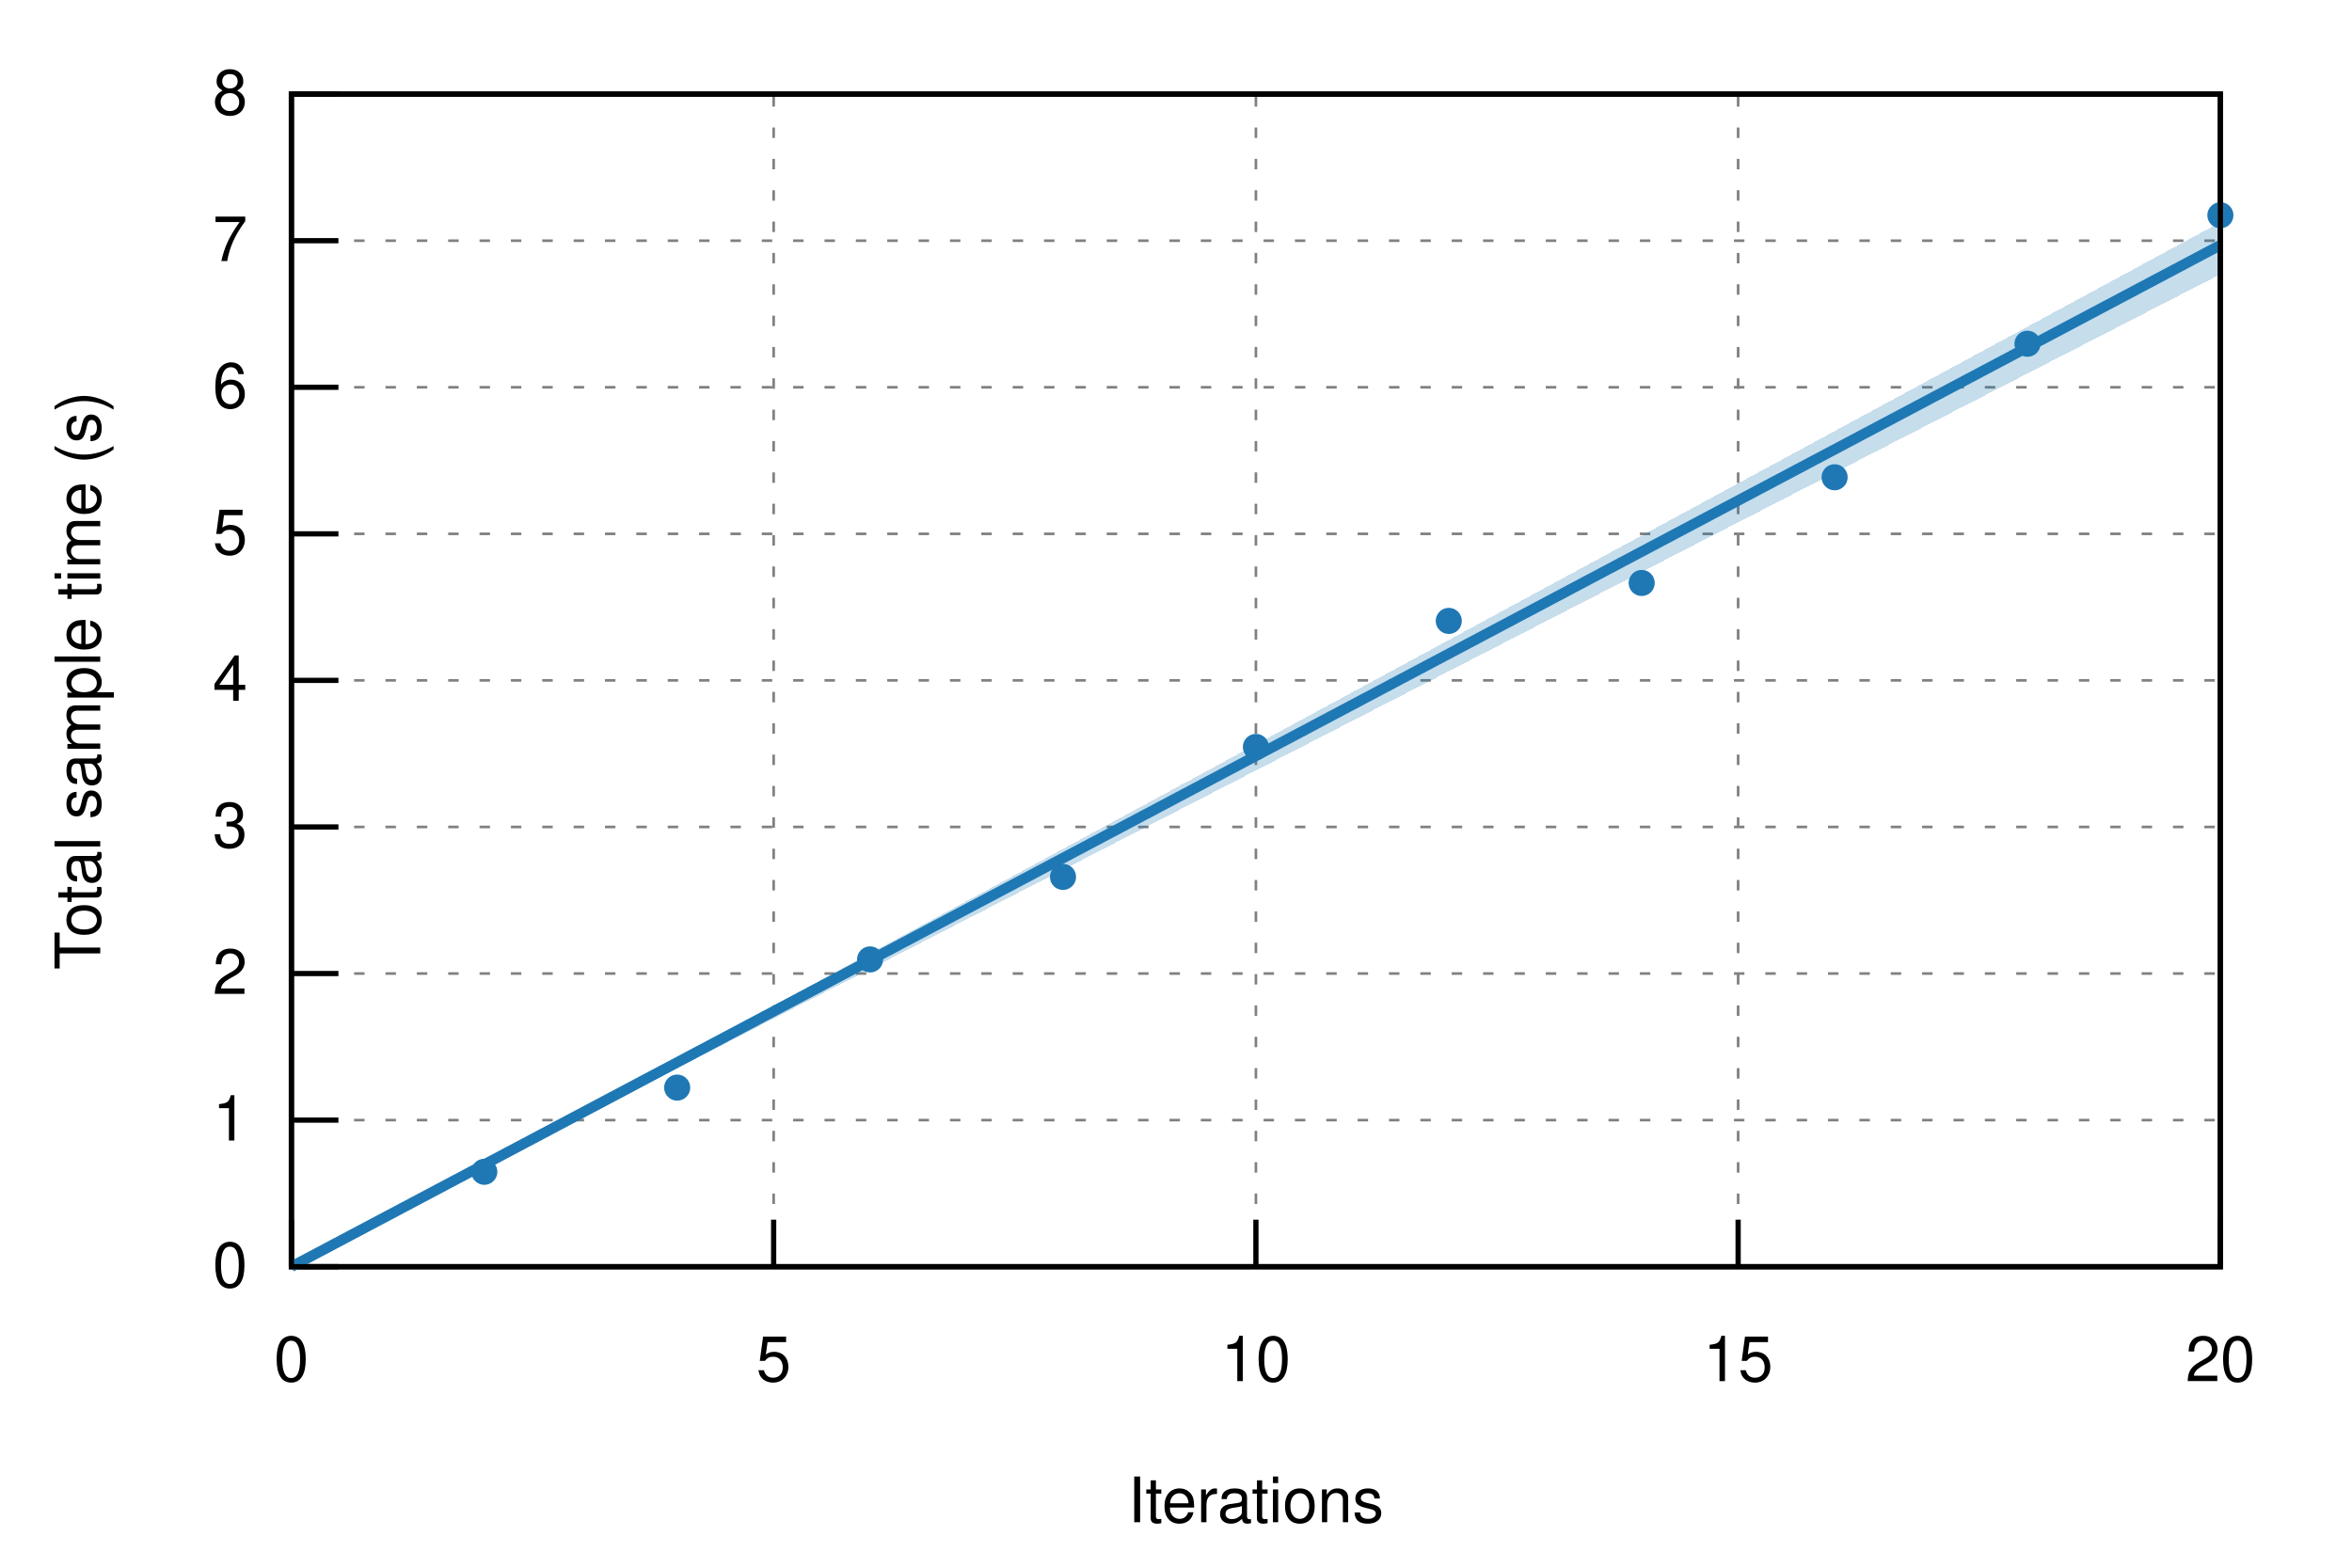
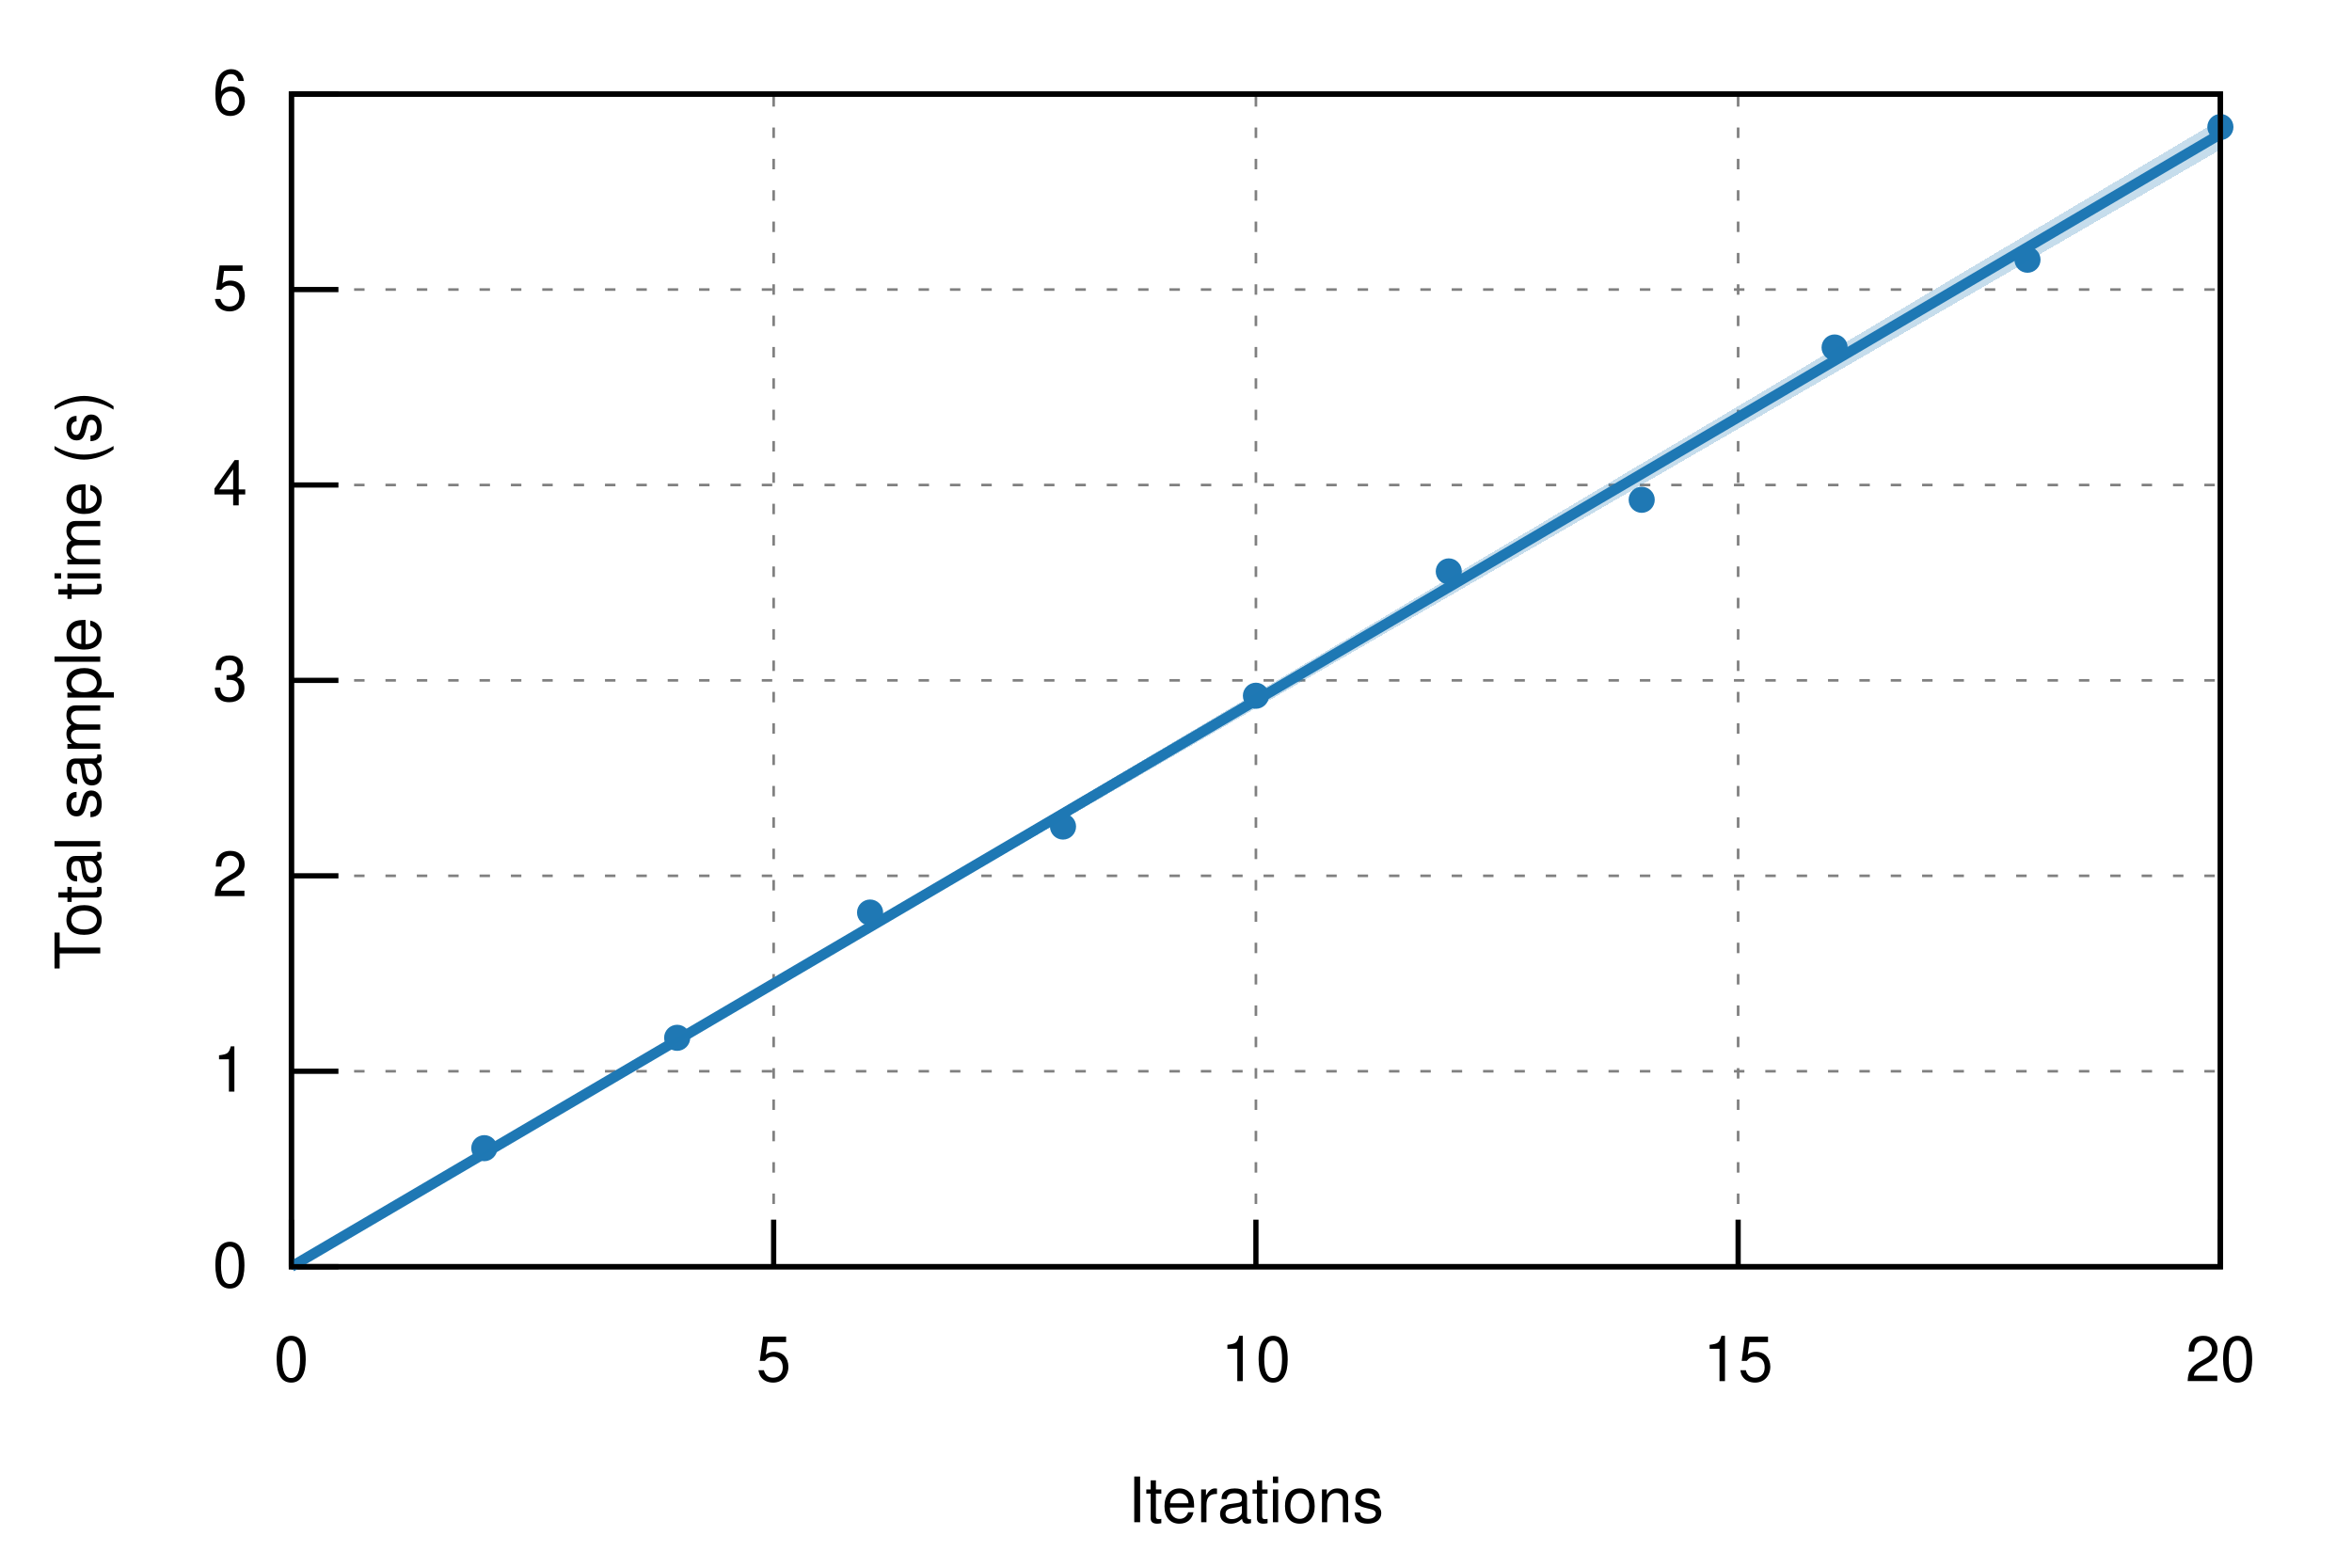
<svg xmlns="http://www.w3.org/2000/svg" xmlns:xlink="http://www.w3.org/1999/xlink" viewBox="0 0 450 300">
  <g id="gnuplot_canvas">
    <rect x="0" y="0" width="450" height="300" fill="none" />
    <defs>
      <circle id="gpDot" r="0.5" stroke-width="0.5" stroke="currentColor" />
      <path id="gpPt0" stroke-width="0.222" stroke="currentColor" d="M-1,0 h2 M0,-1 v2" />
      <path id="gpPt1" stroke-width="0.222" stroke="currentColor" d="M-1,-1 L1,1 M1,-1 L-1,1" />
      <path id="gpPt2" stroke-width="0.222" stroke="currentColor" d="M-1,0 L1,0 M0,-1 L0,1 M-1,-1 L1,1 M-1,1 L1,-1" />
      <rect id="gpPt3" stroke-width="0.222" stroke="currentColor" x="-1" y="-1" width="2" height="2" />
      <rect id="gpPt4" stroke-width="0.222" stroke="currentColor" fill="currentColor" x="-1" y="-1" width="2" height="2" />
      <circle id="gpPt5" stroke-width="0.222" stroke="currentColor" cx="0" cy="0" r="1" />
      <use xlink:href="#gpPt5" id="gpPt6" fill="currentColor" stroke="none" />
      <path id="gpPt7" stroke-width="0.222" stroke="currentColor" d="M0,-1.33 L-1.33,0.67 L1.33,0.67 z" />
      <use xlink:href="#gpPt7" id="gpPt8" fill="currentColor" stroke="none" />
      <use xlink:href="#gpPt7" id="gpPt9" stroke="currentColor" transform="rotate(180)" />
      <use xlink:href="#gpPt9" id="gpPt10" fill="currentColor" stroke="none" />
      <use xlink:href="#gpPt3" id="gpPt11" stroke="currentColor" transform="rotate(45)" />
      <use xlink:href="#gpPt11" id="gpPt12" fill="currentColor" stroke="none" />
      <path id="gpPt13" stroke-width="0.222" stroke="currentColor" d="M0,1.330 L1.265,0.411 L0.782,-1.067 L-0.782,-1.076 L-1.265,0.411 z" />
      <use xlink:href="#gpPt13" id="gpPt14" fill="currentColor" stroke="none" />
      <filter id="textbox" filterUnits="objectBoundingBox" x="0" y="0" height="1" width="1">
        <feFlood flood-color="white" flood-opacity="1" result="bgnd" />
        <feComposite in="SourceGraphic" in2="bgnd" operator="atop" />
      </filter>
      <filter id="greybox" filterUnits="objectBoundingBox" x="0" y="0" height="1" width="1">
        <feFlood flood-color="lightgrey" flood-opacity="1" result="grey" />
        <feComposite in="SourceGraphic" in2="grey" operator="atop" />
      </filter>
    </defs>
    <g fill="none" color="white" stroke="currentColor" stroke-width="1.00" stroke-linecap="butt" stroke-linejoin="miter">
</g>
    <g fill="none" color="black" stroke="currentColor" stroke-width="1.00" stroke-linecap="butt" stroke-linejoin="miter">
</g>
    <g fill="none" color="black" stroke="black" stroke-width="0.50" stroke-linecap="butt" stroke-linejoin="miter">
</g>
    <g fill="none" color="gray" stroke="currentColor" stroke-width="0.50" stroke-linecap="butt" stroke-linejoin="miter">
      <path stroke="gray" stroke-dasharray="2,4" class="gridline" d="M55.75,242.40 L424.82,242.40  " />
    </g>
    <g fill="none" color="gray" stroke="gray" stroke-width="1.00" stroke-linecap="butt" stroke-linejoin="miter">
</g>
    <g fill="none" color="black" stroke="currentColor" stroke-width="1.00" stroke-linecap="butt" stroke-linejoin="miter">
      <path stroke="black" d="M55.75,242.40 L64.75,242.40  " />
      <g transform="translate(47.36,246.30)" stroke="none" fill="black" font-family="Helvetica" font-size="12.00" text-anchor="end">
        <text>
          <tspan font-family="Helvetica"> 0</tspan>
        </text>
      </g>
    </g>
    <g fill="none" color="black" stroke="currentColor" stroke-width="1.00" stroke-linecap="butt" stroke-linejoin="miter">
</g>
    <g fill="none" color="black" stroke="black" stroke-width="0.50" stroke-linecap="butt" stroke-linejoin="miter">
</g>
    <g fill="none" color="gray" stroke="currentColor" stroke-width="0.50" stroke-linecap="butt" stroke-linejoin="miter">
-       <path stroke="gray" stroke-dasharray="2,4" class="gridline" d="M55.75,214.35 L424.82,214.35  " />
-     </g>
-     <g fill="none" color="gray" stroke="gray" stroke-width="1.00" stroke-linecap="butt" stroke-linejoin="miter">
- </g>
-     <g fill="none" color="black" stroke="currentColor" stroke-width="1.00" stroke-linecap="butt" stroke-linejoin="miter">
-       <path stroke="black" d="M55.75,214.35 L64.75,214.35  " />
-       <g transform="translate(47.36,218.25)" stroke="none" fill="black" font-family="Helvetica" font-size="12.00" text-anchor="end">
+       <path stroke="gray" stroke-dasharray="2,4" class="gridline" d="M55.75,205.00 L424.82,205.00  " />
+     </g>
+     <g fill="none" color="gray" stroke="gray" stroke-width="1.00" stroke-linecap="butt" stroke-linejoin="miter">
+ </g>
+     <g fill="none" color="black" stroke="currentColor" stroke-width="1.00" stroke-linecap="butt" stroke-linejoin="miter">
+       <path stroke="black" d="M55.75,205.00 L64.75,205.00  " />
+       <g transform="translate(47.36,208.90)" stroke="none" fill="black" font-family="Helvetica" font-size="12.00" text-anchor="end">
        <text>
          <tspan font-family="Helvetica"> 1</tspan>
        </text>
      </g>
    </g>
    <g fill="none" color="black" stroke="currentColor" stroke-width="1.00" stroke-linecap="butt" stroke-linejoin="miter">
</g>
    <g fill="none" color="black" stroke="black" stroke-width="0.50" stroke-linecap="butt" stroke-linejoin="miter">
</g>
    <g fill="none" color="gray" stroke="currentColor" stroke-width="0.50" stroke-linecap="butt" stroke-linejoin="miter">
-       <path stroke="gray" stroke-dasharray="2,4" class="gridline" d="M55.75,186.30 L424.82,186.30  " />
-     </g>
-     <g fill="none" color="gray" stroke="gray" stroke-width="1.00" stroke-linecap="butt" stroke-linejoin="miter">
- </g>
-     <g fill="none" color="black" stroke="currentColor" stroke-width="1.00" stroke-linecap="butt" stroke-linejoin="miter">
-       <path stroke="black" d="M55.75,186.30 L64.75,186.30  " />
-       <g transform="translate(47.36,190.20)" stroke="none" fill="black" font-family="Helvetica" font-size="12.00" text-anchor="end">
+       <path stroke="gray" stroke-dasharray="2,4" class="gridline" d="M55.75,167.60 L424.82,167.60  " />
+     </g>
+     <g fill="none" color="gray" stroke="gray" stroke-width="1.00" stroke-linecap="butt" stroke-linejoin="miter">
+ </g>
+     <g fill="none" color="black" stroke="currentColor" stroke-width="1.00" stroke-linecap="butt" stroke-linejoin="miter">
+       <path stroke="black" d="M55.75,167.60 L64.75,167.60  " />
+       <g transform="translate(47.36,171.50)" stroke="none" fill="black" font-family="Helvetica" font-size="12.00" text-anchor="end">
        <text>
          <tspan font-family="Helvetica"> 2</tspan>
-         </text>
-       </g>
-     </g>
-     <g fill="none" color="black" stroke="currentColor" stroke-width="1.00" stroke-linecap="butt" stroke-linejoin="miter">
- </g>
-     <g fill="none" color="black" stroke="black" stroke-width="0.50" stroke-linecap="butt" stroke-linejoin="miter">
- </g>
-     <g fill="none" color="gray" stroke="currentColor" stroke-width="0.50" stroke-linecap="butt" stroke-linejoin="miter">
-       <path stroke="gray" stroke-dasharray="2,4" class="gridline" d="M55.75,158.25 L424.82,158.25  " />
-     </g>
-     <g fill="none" color="gray" stroke="gray" stroke-width="1.00" stroke-linecap="butt" stroke-linejoin="miter">
- </g>
-     <g fill="none" color="black" stroke="currentColor" stroke-width="1.00" stroke-linecap="butt" stroke-linejoin="miter">
-       <path stroke="black" d="M55.75,158.25 L64.75,158.25  " />
-       <g transform="translate(47.36,162.15)" stroke="none" fill="black" font-family="Helvetica" font-size="12.00" text-anchor="end">
-         <text>
-           <tspan font-family="Helvetica"> 3</tspan>
        </text>
      </g>
    </g>
    <g fill="none" color="black" stroke="currentColor" stroke-width="1.00" stroke-linecap="butt" stroke-linejoin="miter">
</g>
    <g fill="none" color="black" stroke="black" stroke-width="0.50" stroke-linecap="butt" stroke-linejoin="miter">
</g>
    <g fill="none" color="gray" stroke="currentColor" stroke-width="0.50" stroke-linecap="butt" stroke-linejoin="miter">
      <path stroke="gray" stroke-dasharray="2,4" class="gridline" d="M55.75,130.20 L424.82,130.20  " />
    </g>
    <g fill="none" color="gray" stroke="gray" stroke-width="1.00" stroke-linecap="butt" stroke-linejoin="miter">
</g>
    <g fill="none" color="black" stroke="currentColor" stroke-width="1.00" stroke-linecap="butt" stroke-linejoin="miter">
      <path stroke="black" d="M55.75,130.20 L64.75,130.20  " />
      <g transform="translate(47.36,134.10)" stroke="none" fill="black" font-family="Helvetica" font-size="12.00" text-anchor="end">
        <text>
+           <tspan font-family="Helvetica"> 3</tspan>
+         </text>
+       </g>
+     </g>
+     <g fill="none" color="black" stroke="currentColor" stroke-width="1.00" stroke-linecap="butt" stroke-linejoin="miter">
+ </g>
+     <g fill="none" color="black" stroke="black" stroke-width="0.50" stroke-linecap="butt" stroke-linejoin="miter">
+ </g>
+     <g fill="none" color="gray" stroke="currentColor" stroke-width="0.50" stroke-linecap="butt" stroke-linejoin="miter">
+       <path stroke="gray" stroke-dasharray="2,4" class="gridline" d="M55.75,92.81 L424.82,92.81  " />
+     </g>
+     <g fill="none" color="gray" stroke="gray" stroke-width="1.00" stroke-linecap="butt" stroke-linejoin="miter">
+ </g>
+     <g fill="none" color="black" stroke="currentColor" stroke-width="1.00" stroke-linecap="butt" stroke-linejoin="miter">
+       <path stroke="black" d="M55.75,92.81 L64.75,92.81  " />
+       <g transform="translate(47.36,96.71)" stroke="none" fill="black" font-family="Helvetica" font-size="12.00" text-anchor="end">
+         <text>
          <tspan font-family="Helvetica"> 4</tspan>
        </text>
      </g>
    </g>
    <g fill="none" color="black" stroke="currentColor" stroke-width="1.00" stroke-linecap="butt" stroke-linejoin="miter">
</g>
    <g fill="none" color="black" stroke="black" stroke-width="0.50" stroke-linecap="butt" stroke-linejoin="miter">
</g>
    <g fill="none" color="gray" stroke="currentColor" stroke-width="0.50" stroke-linecap="butt" stroke-linejoin="miter">
-       <path stroke="gray" stroke-dasharray="2,4" class="gridline" d="M55.75,102.16 L424.82,102.16  " />
-     </g>
-     <g fill="none" color="gray" stroke="gray" stroke-width="1.00" stroke-linecap="butt" stroke-linejoin="miter">
- </g>
-     <g fill="none" color="black" stroke="currentColor" stroke-width="1.00" stroke-linecap="butt" stroke-linejoin="miter">
-       <path stroke="black" d="M55.75,102.16 L64.75,102.16  " />
-       <g transform="translate(47.36,106.06)" stroke="none" fill="black" font-family="Helvetica" font-size="12.00" text-anchor="end">
+       <path stroke="gray" stroke-dasharray="2,4" class="gridline" d="M55.75,55.41 L424.82,55.41  " />
+     </g>
+     <g fill="none" color="gray" stroke="gray" stroke-width="1.00" stroke-linecap="butt" stroke-linejoin="miter">
+ </g>
+     <g fill="none" color="black" stroke="currentColor" stroke-width="1.00" stroke-linecap="butt" stroke-linejoin="miter">
+       <path stroke="black" d="M55.75,55.41 L64.75,55.41  " />
+       <g transform="translate(47.36,59.31)" stroke="none" fill="black" font-family="Helvetica" font-size="12.00" text-anchor="end">
        <text>
          <tspan font-family="Helvetica"> 5</tspan>
-         </text>
-       </g>
-     </g>
-     <g fill="none" color="black" stroke="currentColor" stroke-width="1.00" stroke-linecap="butt" stroke-linejoin="miter">
- </g>
-     <g fill="none" color="black" stroke="black" stroke-width="0.50" stroke-linecap="butt" stroke-linejoin="miter">
- </g>
-     <g fill="none" color="gray" stroke="currentColor" stroke-width="0.50" stroke-linecap="butt" stroke-linejoin="miter">
-       <path stroke="gray" stroke-dasharray="2,4" class="gridline" d="M55.75,74.11 L424.82,74.11  " />
-     </g>
-     <g fill="none" color="gray" stroke="gray" stroke-width="1.00" stroke-linecap="butt" stroke-linejoin="miter">
- </g>
-     <g fill="none" color="black" stroke="currentColor" stroke-width="1.00" stroke-linecap="butt" stroke-linejoin="miter">
-       <path stroke="black" d="M55.75,74.11 L64.75,74.11  " />
-       <g transform="translate(47.36,78.01)" stroke="none" fill="black" font-family="Helvetica" font-size="12.00" text-anchor="end">
-         <text>
-           <tspan font-family="Helvetica"> 6</tspan>
-         </text>
-       </g>
-     </g>
-     <g fill="none" color="black" stroke="currentColor" stroke-width="1.00" stroke-linecap="butt" stroke-linejoin="miter">
- </g>
-     <g fill="none" color="black" stroke="black" stroke-width="0.50" stroke-linecap="butt" stroke-linejoin="miter">
- </g>
-     <g fill="none" color="gray" stroke="currentColor" stroke-width="0.50" stroke-linecap="butt" stroke-linejoin="miter">
-       <path stroke="gray" stroke-dasharray="2,4" class="gridline" d="M55.75,46.06 L424.82,46.06  " />
-     </g>
-     <g fill="none" color="gray" stroke="gray" stroke-width="1.00" stroke-linecap="butt" stroke-linejoin="miter">
- </g>
-     <g fill="none" color="black" stroke="currentColor" stroke-width="1.00" stroke-linecap="butt" stroke-linejoin="miter">
-       <path stroke="black" d="M55.75,46.06 L64.75,46.06  " />
-       <g transform="translate(47.36,49.96)" stroke="none" fill="black" font-family="Helvetica" font-size="12.00" text-anchor="end">
-         <text>
-           <tspan font-family="Helvetica"> 7</tspan>
        </text>
      </g>
    </g>
    <g fill="none" color="black" stroke="currentColor" stroke-width="1.00" stroke-linecap="butt" stroke-linejoin="miter">
</g>
    <g fill="none" color="black" stroke="black" stroke-width="0.50" stroke-linecap="butt" stroke-linejoin="miter">
</g>
    <g fill="none" color="gray" stroke="currentColor" stroke-width="0.50" stroke-linecap="butt" stroke-linejoin="miter">
      <path stroke="gray" stroke-dasharray="2,4" class="gridline" d="M55.75,18.01 L424.82,18.01  " />
    </g>
    <g fill="none" color="gray" stroke="gray" stroke-width="1.00" stroke-linecap="butt" stroke-linejoin="miter">
</g>
    <g fill="none" color="black" stroke="currentColor" stroke-width="1.00" stroke-linecap="butt" stroke-linejoin="miter">
      <path stroke="black" d="M55.75,18.01 L64.75,18.01  " />
      <g transform="translate(47.36,21.91)" stroke="none" fill="black" font-family="Helvetica" font-size="12.00" text-anchor="end">
        <text>
-           <tspan font-family="Helvetica"> 8</tspan>
+           <tspan font-family="Helvetica"> 6</tspan>
        </text>
      </g>
    </g>
    <g fill="none" color="black" stroke="currentColor" stroke-width="1.00" stroke-linecap="butt" stroke-linejoin="miter">
</g>
    <g fill="none" color="black" stroke="black" stroke-width="0.50" stroke-linecap="butt" stroke-linejoin="miter">
</g>
    <g fill="none" color="gray" stroke="currentColor" stroke-width="0.50" stroke-linecap="butt" stroke-linejoin="miter">
      <path stroke="gray" stroke-dasharray="2,4" class="gridline" d="M55.75,242.40 L55.75,18.01  " />
    </g>
    <g fill="none" color="gray" stroke="gray" stroke-width="1.00" stroke-linecap="butt" stroke-linejoin="miter">
</g>
    <g fill="none" color="black" stroke="currentColor" stroke-width="1.00" stroke-linecap="butt" stroke-linejoin="miter">
      <path stroke="black" d="M55.75,242.40 L55.75,233.40  " />
      <g transform="translate(55.75,264.30)" stroke="none" fill="black" font-family="Helvetica" font-size="12.00" text-anchor="middle">
        <text>
          <tspan font-family="Helvetica"> 0</tspan>
        </text>
      </g>
    </g>
    <g fill="none" color="black" stroke="currentColor" stroke-width="1.00" stroke-linecap="butt" stroke-linejoin="miter">
</g>
    <g fill="none" color="black" stroke="black" stroke-width="0.50" stroke-linecap="butt" stroke-linejoin="miter">
</g>
    <g fill="none" color="gray" stroke="currentColor" stroke-width="0.50" stroke-linecap="butt" stroke-linejoin="miter">
      <path stroke="gray" stroke-dasharray="2,4" class="gridline" d="M148.02,242.40 L148.02,18.01  " />
    </g>
    <g fill="none" color="gray" stroke="gray" stroke-width="1.00" stroke-linecap="butt" stroke-linejoin="miter">
</g>
    <g fill="none" color="black" stroke="currentColor" stroke-width="1.00" stroke-linecap="butt" stroke-linejoin="miter">
      <path stroke="black" d="M148.02,242.40 L148.02,233.40  " />
      <g transform="translate(148.02,264.30)" stroke="none" fill="black" font-family="Helvetica" font-size="12.00" text-anchor="middle">
        <text>
          <tspan font-family="Helvetica"> 5</tspan>
        </text>
      </g>
    </g>
    <g fill="none" color="black" stroke="currentColor" stroke-width="1.00" stroke-linecap="butt" stroke-linejoin="miter">
</g>
    <g fill="none" color="black" stroke="black" stroke-width="0.50" stroke-linecap="butt" stroke-linejoin="miter">
</g>
    <g fill="none" color="gray" stroke="currentColor" stroke-width="0.50" stroke-linecap="butt" stroke-linejoin="miter">
      <path stroke="gray" stroke-dasharray="2,4" class="gridline" d="M240.29,242.40 L240.29,18.01  " />
    </g>
    <g fill="none" color="gray" stroke="gray" stroke-width="1.00" stroke-linecap="butt" stroke-linejoin="miter">
</g>
    <g fill="none" color="black" stroke="currentColor" stroke-width="1.00" stroke-linecap="butt" stroke-linejoin="miter">
      <path stroke="black" d="M240.29,242.40 L240.29,233.40  " />
      <g transform="translate(240.29,264.30)" stroke="none" fill="black" font-family="Helvetica" font-size="12.00" text-anchor="middle">
        <text>
          <tspan font-family="Helvetica"> 10</tspan>
        </text>
      </g>
    </g>
    <g fill="none" color="black" stroke="currentColor" stroke-width="1.00" stroke-linecap="butt" stroke-linejoin="miter">
</g>
    <g fill="none" color="black" stroke="black" stroke-width="0.50" stroke-linecap="butt" stroke-linejoin="miter">
</g>
    <g fill="none" color="gray" stroke="currentColor" stroke-width="0.50" stroke-linecap="butt" stroke-linejoin="miter">
      <path stroke="gray" stroke-dasharray="2,4" class="gridline" d="M332.55,242.40 L332.55,18.01  " />
    </g>
    <g fill="none" color="gray" stroke="gray" stroke-width="1.00" stroke-linecap="butt" stroke-linejoin="miter">
</g>
    <g fill="none" color="black" stroke="currentColor" stroke-width="1.00" stroke-linecap="butt" stroke-linejoin="miter">
      <path stroke="black" d="M332.55,242.40 L332.55,233.40  " />
      <g transform="translate(332.55,264.30)" stroke="none" fill="black" font-family="Helvetica" font-size="12.00" text-anchor="middle">
        <text>
          <tspan font-family="Helvetica"> 15</tspan>
        </text>
      </g>
    </g>
    <g fill="none" color="black" stroke="currentColor" stroke-width="1.00" stroke-linecap="butt" stroke-linejoin="miter">
</g>
    <g fill="none" color="black" stroke="black" stroke-width="0.50" stroke-linecap="butt" stroke-linejoin="miter">
</g>
    <g fill="none" color="gray" stroke="currentColor" stroke-width="0.50" stroke-linecap="butt" stroke-linejoin="miter">
      <path stroke="gray" stroke-dasharray="2,4" class="gridline" d="M424.82,242.40 L424.82,18.01  " />
    </g>
    <g fill="none" color="gray" stroke="gray" stroke-width="1.00" stroke-linecap="butt" stroke-linejoin="miter">
</g>
    <g fill="none" color="black" stroke="currentColor" stroke-width="1.00" stroke-linecap="butt" stroke-linejoin="miter">
      <path stroke="black" d="M424.82,242.40 L424.82,233.40  " />
      <g transform="translate(424.82,264.30)" stroke="none" fill="black" font-family="Helvetica" font-size="12.00" text-anchor="middle">
        <text>
          <tspan font-family="Helvetica"> 20</tspan>
        </text>
      </g>
    </g>
    <g fill="none" color="black" stroke="currentColor" stroke-width="1.00" stroke-linecap="butt" stroke-linejoin="miter">
</g>
    <g fill="none" color="black" stroke="currentColor" stroke-width="1.00" stroke-linecap="butt" stroke-linejoin="miter">
      <path stroke="black" d="M55.75,18.01 L55.75,242.40 L424.82,242.40 L424.82,18.01 L55.75,18.01 Z  " />
    </g>
    <g fill="none" color="black" stroke="currentColor" stroke-width="1.00" stroke-linecap="butt" stroke-linejoin="miter">
</g>
    <g id="gnuplot_plot_1">
      <g fill="none" color="black" stroke="currentColor" stroke-width="1.00" stroke-linecap="butt" stroke-linejoin="miter">
-         <use xlink:href="#gpPt6" transform="translate(92.66,224.24) scale(2.25)" color="rgb( 31, 120, 180)" />
-         <use xlink:href="#gpPt6" transform="translate(129.56,208.13) scale(2.25)" color="rgb( 31, 120, 180)" />
-         <use xlink:href="#gpPt6" transform="translate(166.47,183.60) scale(2.25)" color="rgb( 31, 120, 180)" />
-         <use xlink:href="#gpPt6" transform="translate(203.38,167.81) scale(2.25)" color="rgb( 31, 120, 180)" />
-         <use xlink:href="#gpPt6" transform="translate(240.29,142.94) scale(2.25)" color="rgb( 31, 120, 180)" />
-         <use xlink:href="#gpPt6" transform="translate(277.19,118.82) scale(2.25)" color="rgb( 31, 120, 180)" />
-         <use xlink:href="#gpPt6" transform="translate(314.10,111.56) scale(2.25)" color="rgb( 31, 120, 180)" />
-         <use xlink:href="#gpPt6" transform="translate(351.01,91.33) scale(2.25)" color="rgb( 31, 120, 180)" />
-         <use xlink:href="#gpPt6" transform="translate(387.91,65.78) scale(2.25)" color="rgb( 31, 120, 180)" />
-         <use xlink:href="#gpPt6" transform="translate(424.82,41.19) scale(2.25)" color="rgb( 31, 120, 180)" />
+         <use xlink:href="#gpPt6" transform="translate(92.66,219.72) scale(2.25)" color="rgb( 31, 120, 180)" />
+         <use xlink:href="#gpPt6" transform="translate(129.56,198.60) scale(2.25)" color="rgb( 31, 120, 180)" />
+         <use xlink:href="#gpPt6" transform="translate(166.47,174.63) scale(2.25)" color="rgb( 31, 120, 180)" />
+         <use xlink:href="#gpPt6" transform="translate(203.38,158.17) scale(2.25)" color="rgb( 31, 120, 180)" />
+         <use xlink:href="#gpPt6" transform="translate(240.29,133.14) scale(2.25)" color="rgb( 31, 120, 180)" />
+         <use xlink:href="#gpPt6" transform="translate(277.19,109.35) scale(2.25)" color="rgb( 31, 120, 180)" />
+         <use xlink:href="#gpPt6" transform="translate(314.10,95.64) scale(2.25)" color="rgb( 31, 120, 180)" />
+         <use xlink:href="#gpPt6" transform="translate(351.01,66.50) scale(2.25)" color="rgb( 31, 120, 180)" />
+         <use xlink:href="#gpPt6" transform="translate(387.91,49.70) scale(2.25)" color="rgb( 31, 120, 180)" />
+         <use xlink:href="#gpPt6" transform="translate(424.82,24.31) scale(2.25)" color="rgb( 31, 120, 180)" />
      </g>
    </g>
    <g id="gnuplot_plot_2">
      <g fill="none" color="white" stroke="rgb( 31, 120, 180)" stroke-width="2.00" stroke-linecap="butt" stroke-linejoin="miter">
</g>
      <g fill="none" color="black" stroke="currentColor" stroke-width="2.00" stroke-linecap="butt" stroke-linejoin="miter">
-         <path stroke="rgb( 31, 120, 180)" d="M55.75,242.40 L424.82,46.91  " />
+         <path stroke="rgb( 31, 120, 180)" d="M55.75,242.40 L424.82,25.65  " />
      </g>
    </g>
    <g id="gnuplot_plot_3">
      <g fill="none" color="white" stroke="rgb( 31, 120, 180)" stroke-width="1.00" stroke-linecap="butt" stroke-linejoin="miter">
</g>
      <g fill="none" color="black" stroke="currentColor" stroke-width="1.00" stroke-linecap="butt" stroke-linejoin="miter">
        <g stroke="none" shape-rendering="crispEdges">
          <polygon fill="rgb( 31, 120, 180)" fill-opacity="0.25" points="55.75,242.40 55.75,242.40 55.75,242.40 " />
-           <polygon fill="rgb( 31, 120, 180)" fill-opacity="0.25" points="55.75,242.40 424.82,52.48 424.82,42.53 " />
+           <polygon fill="rgb( 31, 120, 180)" fill-opacity="0.25" points="55.75,242.40 424.82,28.64 424.82,22.84 " />
        </g>
      </g>
    </g>
    <g fill="none" color="white" stroke="rgb( 31, 120, 180)" stroke-width="2.00" stroke-linecap="butt" stroke-linejoin="miter">
</g>
    <g fill="none" color="black" stroke="currentColor" stroke-width="2.00" stroke-linecap="butt" stroke-linejoin="miter">
</g>
    <g fill="none" color="black" stroke="black" stroke-width="1.00" stroke-linecap="butt" stroke-linejoin="miter">
</g>
    <g fill="none" color="black" stroke="currentColor" stroke-width="1.00" stroke-linecap="butt" stroke-linejoin="miter">
      <path stroke="black" d="M55.75,18.01 L55.75,242.40 L424.82,242.40 L424.82,18.01 L55.75,18.01 Z  " />
      <g transform="translate(19.18,130.21) rotate(270.00)" stroke="none" fill="black" font-family="Helvetica" font-size="12.00" text-anchor="middle">
        <text>
          <tspan font-family="Helvetica">Total sample time (s)</tspan>
        </text>
      </g>
    </g>
    <g fill="none" color="black" stroke="currentColor" stroke-width="1.00" stroke-linecap="butt" stroke-linejoin="miter">
      <g transform="translate(240.28,291.30)" stroke="none" fill="black" font-family="Helvetica" font-size="12.00" text-anchor="middle">
        <text>
          <tspan font-family="Helvetica">Iterations</tspan>
        </text>
      </g>
    </g>
    <g fill="none" color="black" stroke="currentColor" stroke-width="1.00" stroke-linecap="butt" stroke-linejoin="miter">
</g>
    <g fill="none" color="black" stroke="currentColor" stroke-width="1.00" stroke-linecap="butt" stroke-linejoin="miter">
</g>
  </g>
</svg>
